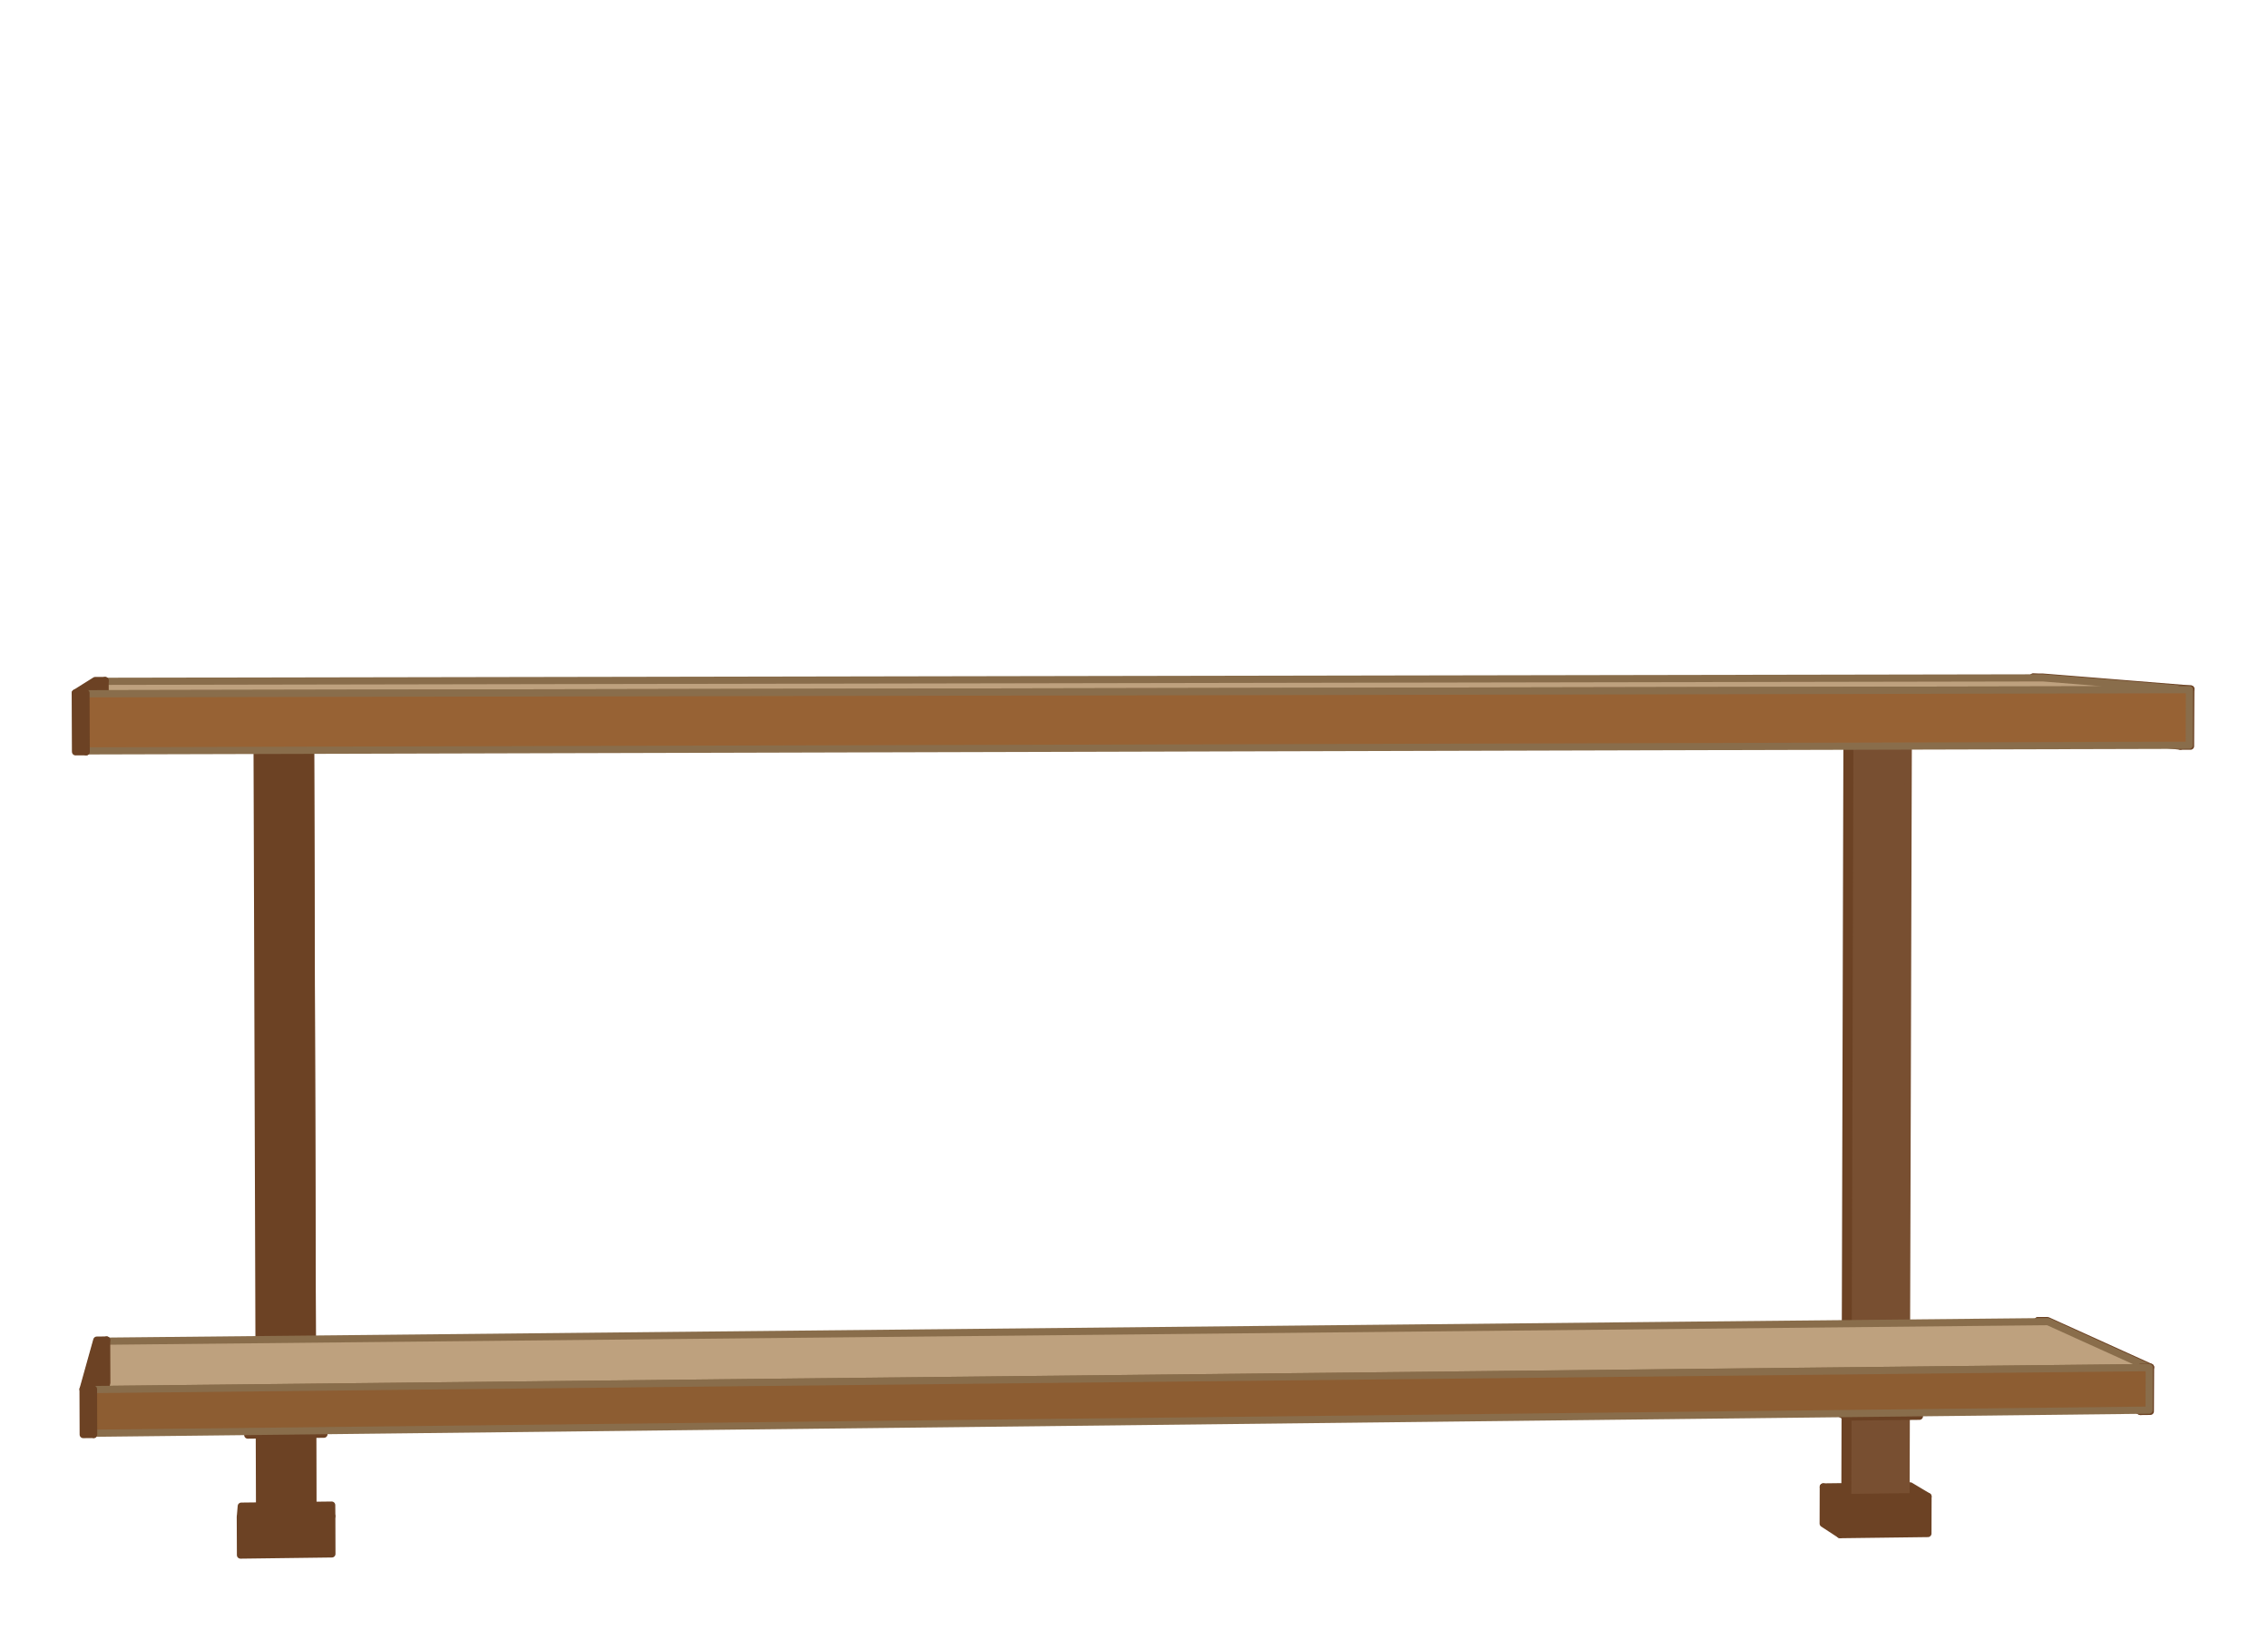
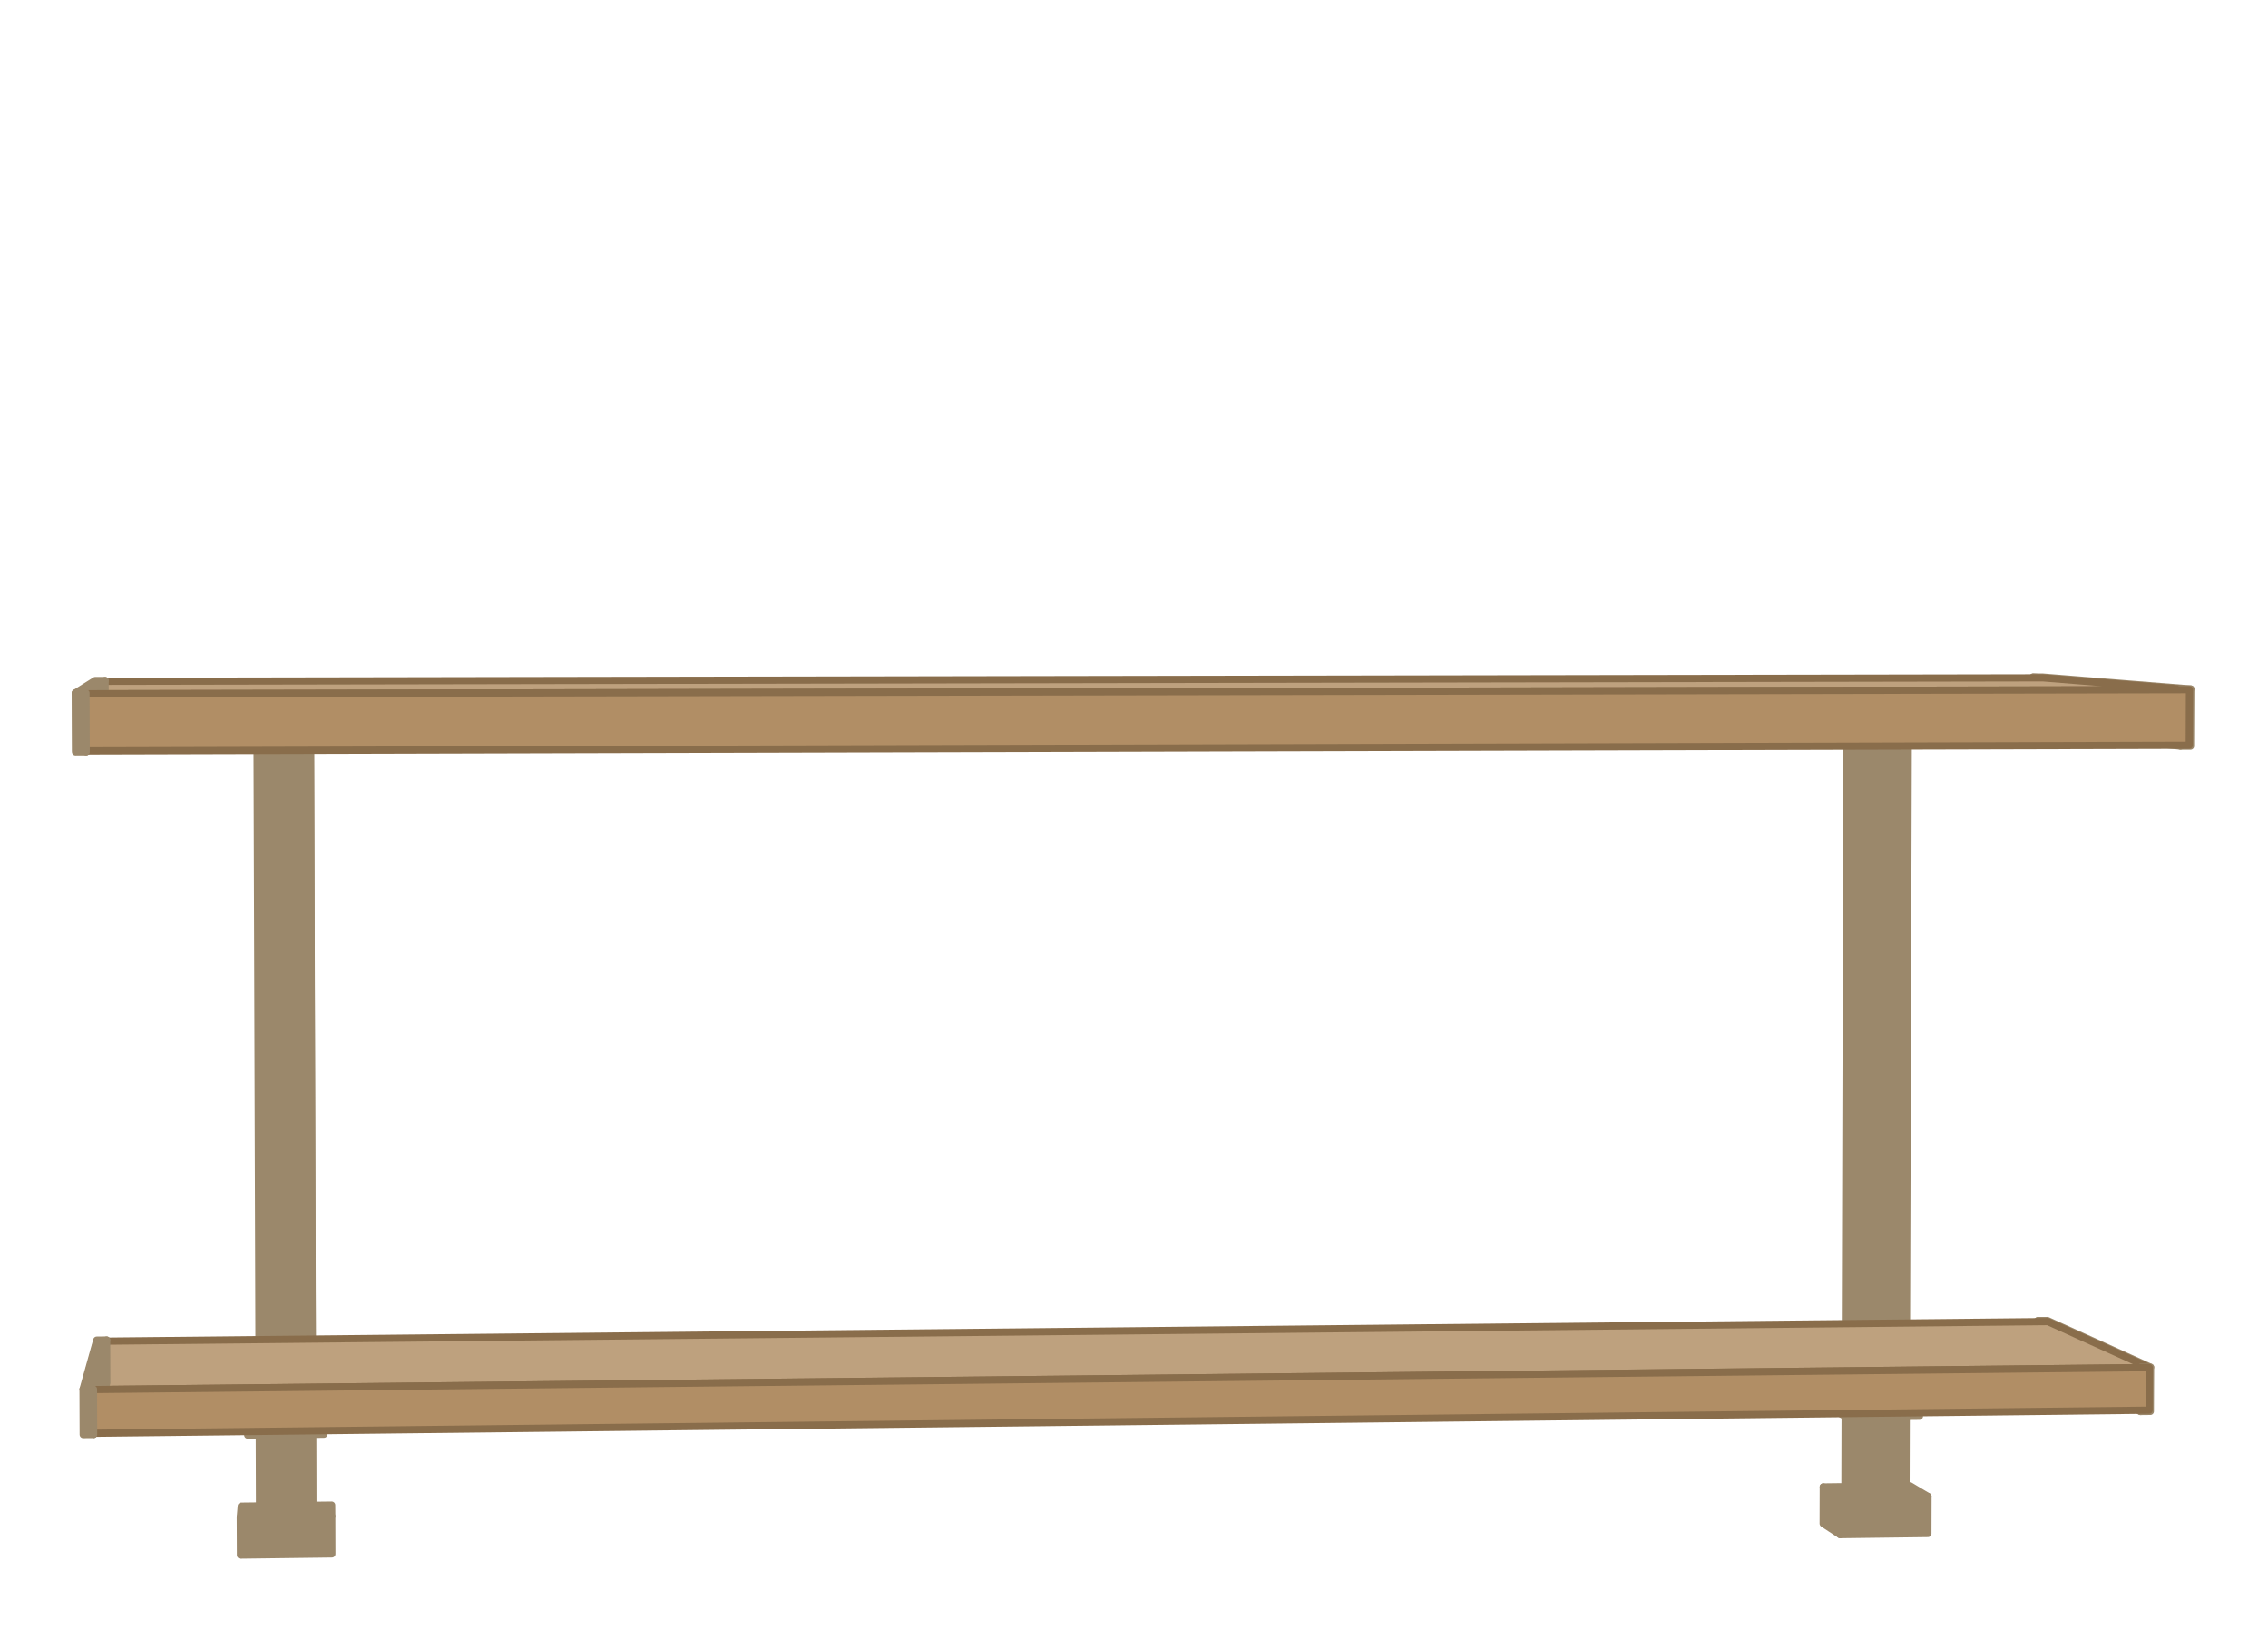
<svg xmlns="http://www.w3.org/2000/svg" viewBox="181 573 426 306" role="img" aria-label="Weightlifting shelf illustration">
  <g data-part="shelf" style="--order:0">
-     <polygon points="523.47,852.35 526.65,854.35 543.14,854.15 539.79,852.15" fill="#6c4224" stroke="#6c4224" stroke-width="1.35" stroke-linejoin="round" />
-     <polygon points="525.16,829.42 527.82,830.87 541.56,830.73 538.77,829.28" fill="#6c4224" stroke="#6c4224" stroke-width="1.35" stroke-linejoin="round" />
-     <polygon points="523.45,859.23 526.63,861.31 526.65,854.35 523.47,852.35" fill="#6c4224" stroke="#6c4224" stroke-width="1.35" stroke-linejoin="round" />
-     <polygon points="525.14,837.69 527.79,839.22 527.82,830.87 525.16,829.42" fill="#6c4224" stroke="#6c4224" stroke-width="1.35" stroke-linejoin="round" />
-     <polygon points="527.52,859.62 529.39,860.83 529.82,705.65 527.94,705.44" fill="#6c4224" stroke="#6c4224" stroke-width="1.35" stroke-linejoin="round" />
-     <polygon points="527.94,705.44 529.82,705.65 539.45,705.63 537.5,705.42" fill="#6c4224" stroke="#6c4224" stroke-width="1.35" stroke-linejoin="round" />
-     <polygon points="529.39,860.83 538.99,860.71 539.45,705.63 529.82,705.65" fill="#784f31" stroke="#784f31" stroke-width="1.35" stroke-linejoin="round" />
-     <polygon points="527.79,839.22 541.53,839.07 541.56,830.73 527.82,830.87" fill="#6c4224" stroke="#6c4224" stroke-width="1.35" stroke-linejoin="round" />
-     <polygon points="526.63,861.31 543.12,861.1 543.14,854.15 526.65,854.35" fill="#6c4224" stroke="#6c4224" stroke-width="1.35" stroke-linejoin="round" />
-     <polygon points="226.32,855.96 226.14,858.05 243.32,857.84 243.3,855.76" fill="#6c4224" stroke="#6c4224" stroke-width="1.35" stroke-linejoin="round" />
-     <polygon points="227.64,832.57 227.51,834.09 241.82,833.93 241.82,832.42" fill="#6c4224" stroke="#6c4224" stroke-width="1.35" stroke-linejoin="round" />
-     <polygon points="563.78,828.93 583.04,838.17 583.07,829.88 563.81,821.1" fill="#6c4224" stroke="#6c4224" stroke-width="1.35" stroke-linejoin="round" />
-     <polygon points="563.81,821.1 583.07,829.88 584.94,829.86 565.57,821.09" fill="#6c4224" stroke="#6c4224" stroke-width="1.35" stroke-linejoin="round" />
-     <polygon points="239.78,863.26 239.32,706.06 239.3,706.27 239.77,864.52" fill="#6c4224" stroke="#6c4224" stroke-width="1.35" stroke-linejoin="round" />
-     <polygon points="229.35,706.08 229.27,706.29 239.3,706.27 239.32,706.06" fill="#6c4224" stroke="#6c4224" stroke-width="1.35" stroke-linejoin="round" />
-     <polygon points="229.78,864.65 239.77,864.52 239.3,706.27 229.27,706.29" fill="#6c4224" stroke="#6c4224" stroke-width="1.35" stroke-linejoin="round" />
-     <polygon points="227.54,842.61 241.85,842.44 241.82,833.93 227.51,834.09" fill="#6c4224" stroke="#6c4224" stroke-width="1.35" stroke-linejoin="round" />
-     <polygon points="226.17,865.15 243.34,864.93 243.32,857.84 226.14,858.05" fill="#6c4224" stroke="#6c4224" stroke-width="1.35" stroke-linejoin="round" />
-     <polygon points="562.85,710.1 590.55,713.18 590.59,702.44 562.88,700.2" fill="#6c4224" stroke="#6c4224" stroke-width="1.35" stroke-linejoin="round" />
-     <polygon points="562.88,700.2 590.59,702.44 592.5,702.44 564.64,700.2" fill="#6c4224" stroke="#6c4224" stroke-width="1.35" stroke-linejoin="round" />
+     <polygon points="523.47,852.35 526.65,854.35 543.14,854.15 539.79,852.15" fill="#9b886b" stroke="#9b886b" stroke-width="1.35" stroke-linejoin="round" />
+     <polygon points="525.16,829.42 527.82,830.87 541.56,830.73 538.77,829.28" fill="#9b886b" stroke="#9b886b" stroke-width="1.35" stroke-linejoin="round" />
+     <polygon points="523.45,859.23 526.63,861.31 526.65,854.35 523.47,852.35" fill="#9b886b" stroke="#9b886b" stroke-width="1.35" stroke-linejoin="round" />
+     <polygon points="525.14,837.69 527.79,839.22 527.82,830.87 525.16,829.42" fill="#9b886b" stroke="#9b886b" stroke-width="1.35" stroke-linejoin="round" />
+     <polygon points="527.52,859.62 529.39,860.83 529.82,705.65 527.94,705.44" fill="#9b886b" stroke="#9b886b" stroke-width="1.35" stroke-linejoin="round" />
+     <polygon points="527.94,705.44 529.82,705.65 539.45,705.63 537.5,705.42" fill="#9b886b" stroke="#9b886b" stroke-width="1.35" stroke-linejoin="round" />
+     <polygon points="529.39,860.83 538.99,860.71 539.45,705.63 529.82,705.65" fill="#9b886b" stroke="#9b886b" stroke-width="1.35" stroke-linejoin="round" />
+     <polygon points="527.79,839.22 541.53,839.07 541.56,830.73 527.82,830.87" fill="#9b886b" stroke="#9b886b" stroke-width="1.35" stroke-linejoin="round" />
+     <polygon points="526.63,861.31 543.12,861.1 543.14,854.15 526.65,854.35" fill="#9b886b" stroke="#9b886b" stroke-width="1.35" stroke-linejoin="round" />
+     <polygon points="226.32,855.96 226.14,858.05 243.32,857.84 243.3,855.76" fill="#9b886b" stroke="#9b886b" stroke-width="1.35" stroke-linejoin="round" />
+     <polygon points="227.64,832.57 227.51,834.09 241.82,833.93 241.82,832.42" fill="#9b886b" stroke="#9b886b" stroke-width="1.35" stroke-linejoin="round" />
+     <polygon points="563.78,828.93 583.04,838.17 583.07,829.88 563.81,821.1" fill="#9b886b" stroke="#9b886b" stroke-width="1.35" stroke-linejoin="round" />
+     <polygon points="563.81,821.1 583.07,829.88 584.94,829.86 565.57,821.09" fill="#9b886b" stroke="#9b886b" stroke-width="1.35" stroke-linejoin="round" />
+     <polygon points="239.78,863.26 239.32,706.06 239.3,706.27 239.77,864.52" fill="#9b886b" stroke="#9b886b" stroke-width="1.35" stroke-linejoin="round" />
+     <polygon points="229.35,706.08 229.27,706.29 239.3,706.27 239.32,706.06" fill="#9b886b" stroke="#9b886b" stroke-width="1.35" stroke-linejoin="round" />
+     <polygon points="229.78,864.65 239.77,864.52 239.3,706.27 229.27,706.29" fill="#9b886b" stroke="#9b886b" stroke-width="1.35" stroke-linejoin="round" />
+     <polygon points="227.54,842.61 241.85,842.44 241.82,833.93 227.51,834.09" fill="#9b886b" stroke="#9b886b" stroke-width="1.35" stroke-linejoin="round" />
+     <polygon points="226.17,865.15 243.34,864.93 243.32,857.84 226.14,858.05" fill="#9b886b" stroke="#9b886b" stroke-width="1.35" stroke-linejoin="round" />
+     <polygon points="562.85,710.1 590.55,713.18 590.59,702.44 562.88,700.2" fill="#9b886b" stroke="#9b886b" stroke-width="1.35" stroke-linejoin="round" />
+     <polygon points="562.88,700.2 590.59,702.44 592.5,702.44 564.64,700.2" fill="#9b886b" stroke="#9b886b" stroke-width="1.35" stroke-linejoin="round" />
    <polygon points="199.23,824.98 196.7,834.07 584.7,829.93 565.65,821.29" fill="#bea17e" stroke="#896d4b" stroke-width="1.35" stroke-linejoin="round" />
    <polygon points="198.94,701 195.24,703.34 592.25,702.57 564.72,700.35" fill="#bea17e" stroke="#896d4b" stroke-width="1.35" stroke-linejoin="round" />
-     <polygon points="201.06,832.77 201.03,824.75 198.56,833.98 198.59,842.49" fill="#6c4224" stroke="#6c4224" stroke-width="1.35" stroke-linejoin="round" />
-     <polygon points="199.18,824.77 196.6,834 198.56,833.98 201.03,824.75" fill="#6c4224" stroke="#6c4224" stroke-width="1.35" stroke-linejoin="round" />
-     <polygon points="583.04,838.17 584.9,838.15 584.94,829.86 583.07,829.88" fill="#6c4224" stroke="#6c4224" stroke-width="1.35" stroke-linejoin="round" />
-     <polygon points="200.78,710.98 200.74,700.85 197.15,703.2 197.19,714.23" fill="#6c4224" stroke="#6c4224" stroke-width="1.35" stroke-linejoin="round" />
-     <polygon points="198.89,700.85 195.14,703.2 197.15,703.2 200.74,700.85" fill="#6c4224" stroke="#6c4224" stroke-width="1.35" stroke-linejoin="round" />
-     <polygon points="196.73,842.28 584.67,837.92 584.7,829.93 196.7,834.07" fill="#8d5d32" stroke="#896d4b" stroke-width="1.35" stroke-linejoin="round" />
-     <polygon points="590.55,713.18 592.45,713.18 592.5,702.44 590.59,702.44" fill="#6c4224" stroke="#6c4224" stroke-width="1.35" stroke-linejoin="round" />
-     <polygon points="196.63,842.51 198.59,842.49 198.56,833.98 196.6,834" fill="#6c4224" stroke="#6c4224" stroke-width="1.35" stroke-linejoin="round" />
-     <polygon points="195.28,714.07 592.21,713.01 592.25,702.57 195.24,703.34" fill="#976234" stroke="#896d4b" stroke-width="1.35" stroke-linejoin="round" />
-     <polygon points="195.19,714.24 197.19,714.23 197.15,703.2 195.14,703.2" fill="#6c4224" stroke="#6c4224" stroke-width="1.35" stroke-linejoin="round" />
+     <polygon points="201.06,832.77 201.03,824.75 198.56,833.98 198.59,842.49" fill="#9b886b" stroke="#9b886b" stroke-width="1.35" stroke-linejoin="round" />
+     <polygon points="199.18,824.77 196.6,834 198.56,833.98 201.03,824.75" fill="#9b886b" stroke="#9b886b" stroke-width="1.35" stroke-linejoin="round" />
+     <polygon points="583.04,838.17 584.9,838.15 584.94,829.86 583.07,829.88" fill="#9b886b" stroke="#9b886b" stroke-width="1.35" stroke-linejoin="round" />
+     <polygon points="200.78,710.98 200.74,700.85 197.15,703.2 197.19,714.23" fill="#9b886b" stroke="#9b886b" stroke-width="1.35" stroke-linejoin="round" />
+     <polygon points="198.89,700.85 195.14,703.2 197.15,703.2 200.74,700.85" fill="#9b886b" stroke="#9b886b" stroke-width="1.35" stroke-linejoin="round" />
+     <polygon points="196.73,842.28 584.67,837.92 584.7,829.93 196.7,834.07" fill="#b18e65" stroke="#896d4b" stroke-width="1.35" stroke-linejoin="round" />
+     <polygon points="590.55,713.18 592.45,713.18 592.5,702.44 590.59,702.44" fill="#9b886b" stroke="#9b886b" stroke-width="1.35" stroke-linejoin="round" />
+     <polygon points="196.63,842.51 198.59,842.49 198.56,833.98 196.6,834" fill="#9b886b" stroke="#9b886b" stroke-width="1.35" stroke-linejoin="round" />
+     <polygon points="195.28,714.07 592.21,713.01 592.25,702.57 195.24,703.34" fill="#b18e65" stroke="#896d4b" stroke-width="1.35" stroke-linejoin="round" />
+     <polygon points="195.19,714.24 197.19,714.23 197.15,703.2 195.14,703.2" fill="#9b886b" stroke="#9b886b" stroke-width="1.35" stroke-linejoin="round" />
  </g>
</svg>
